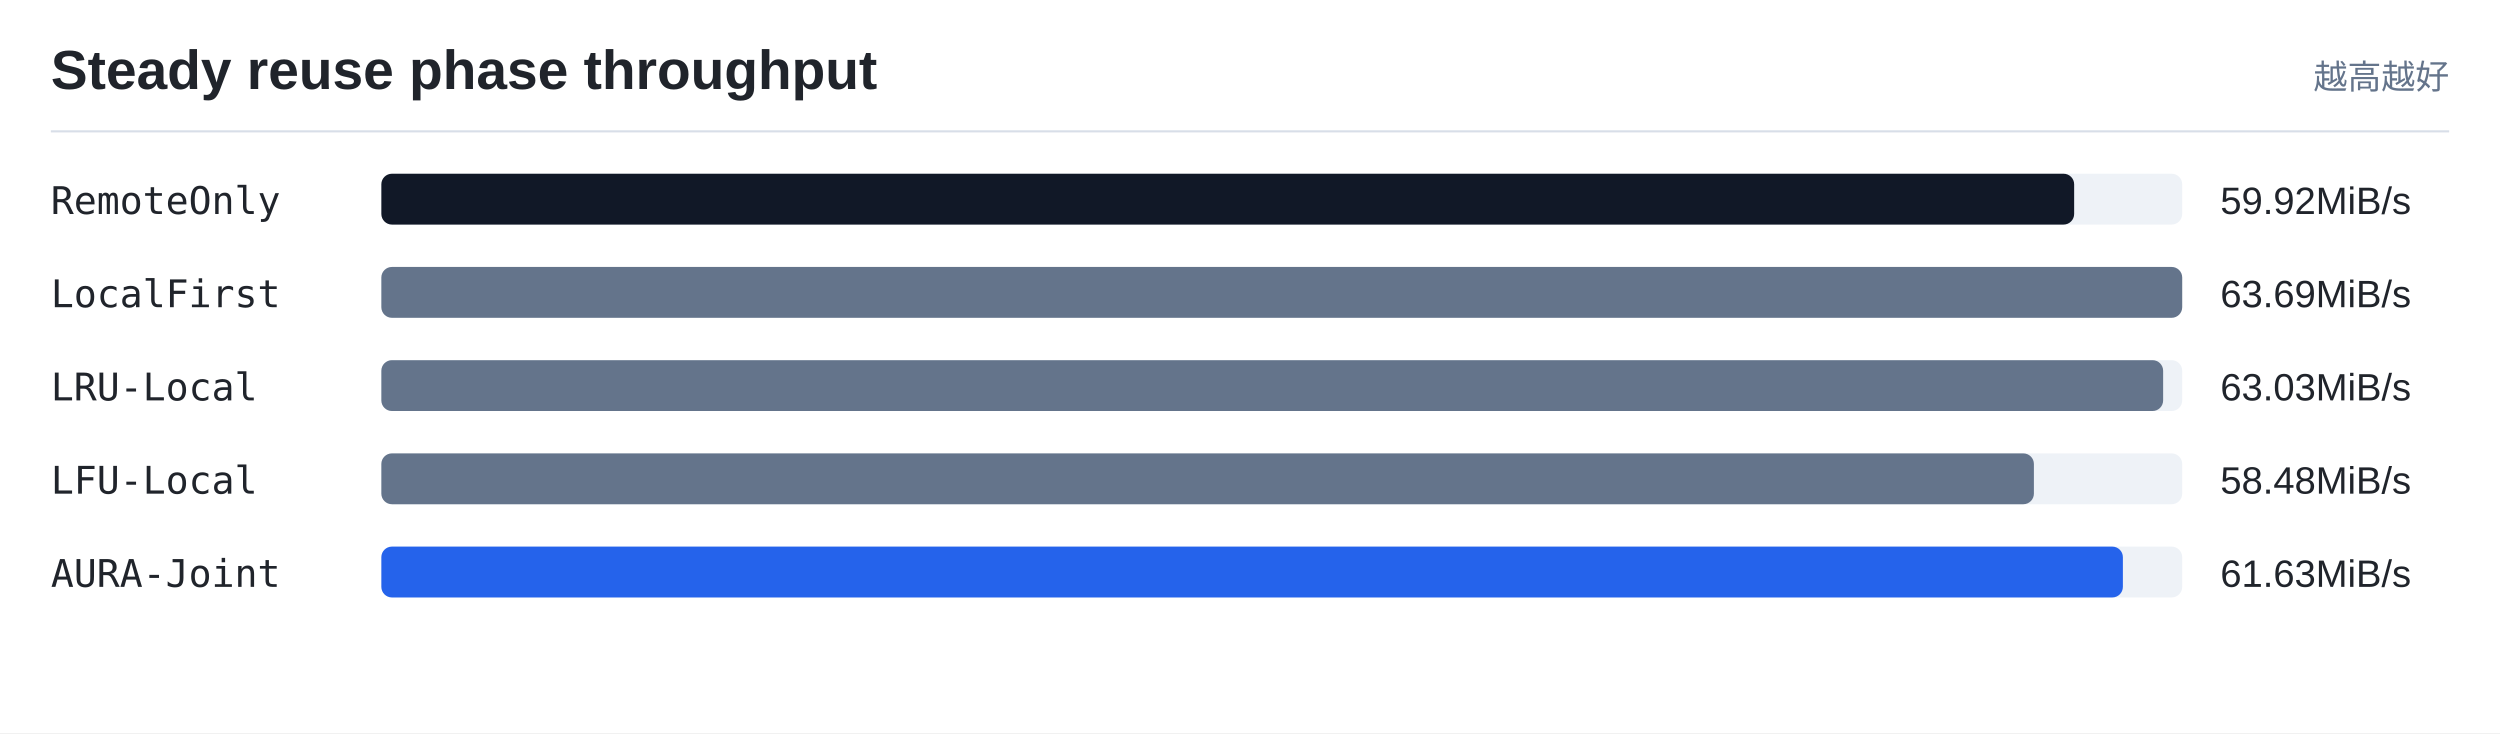
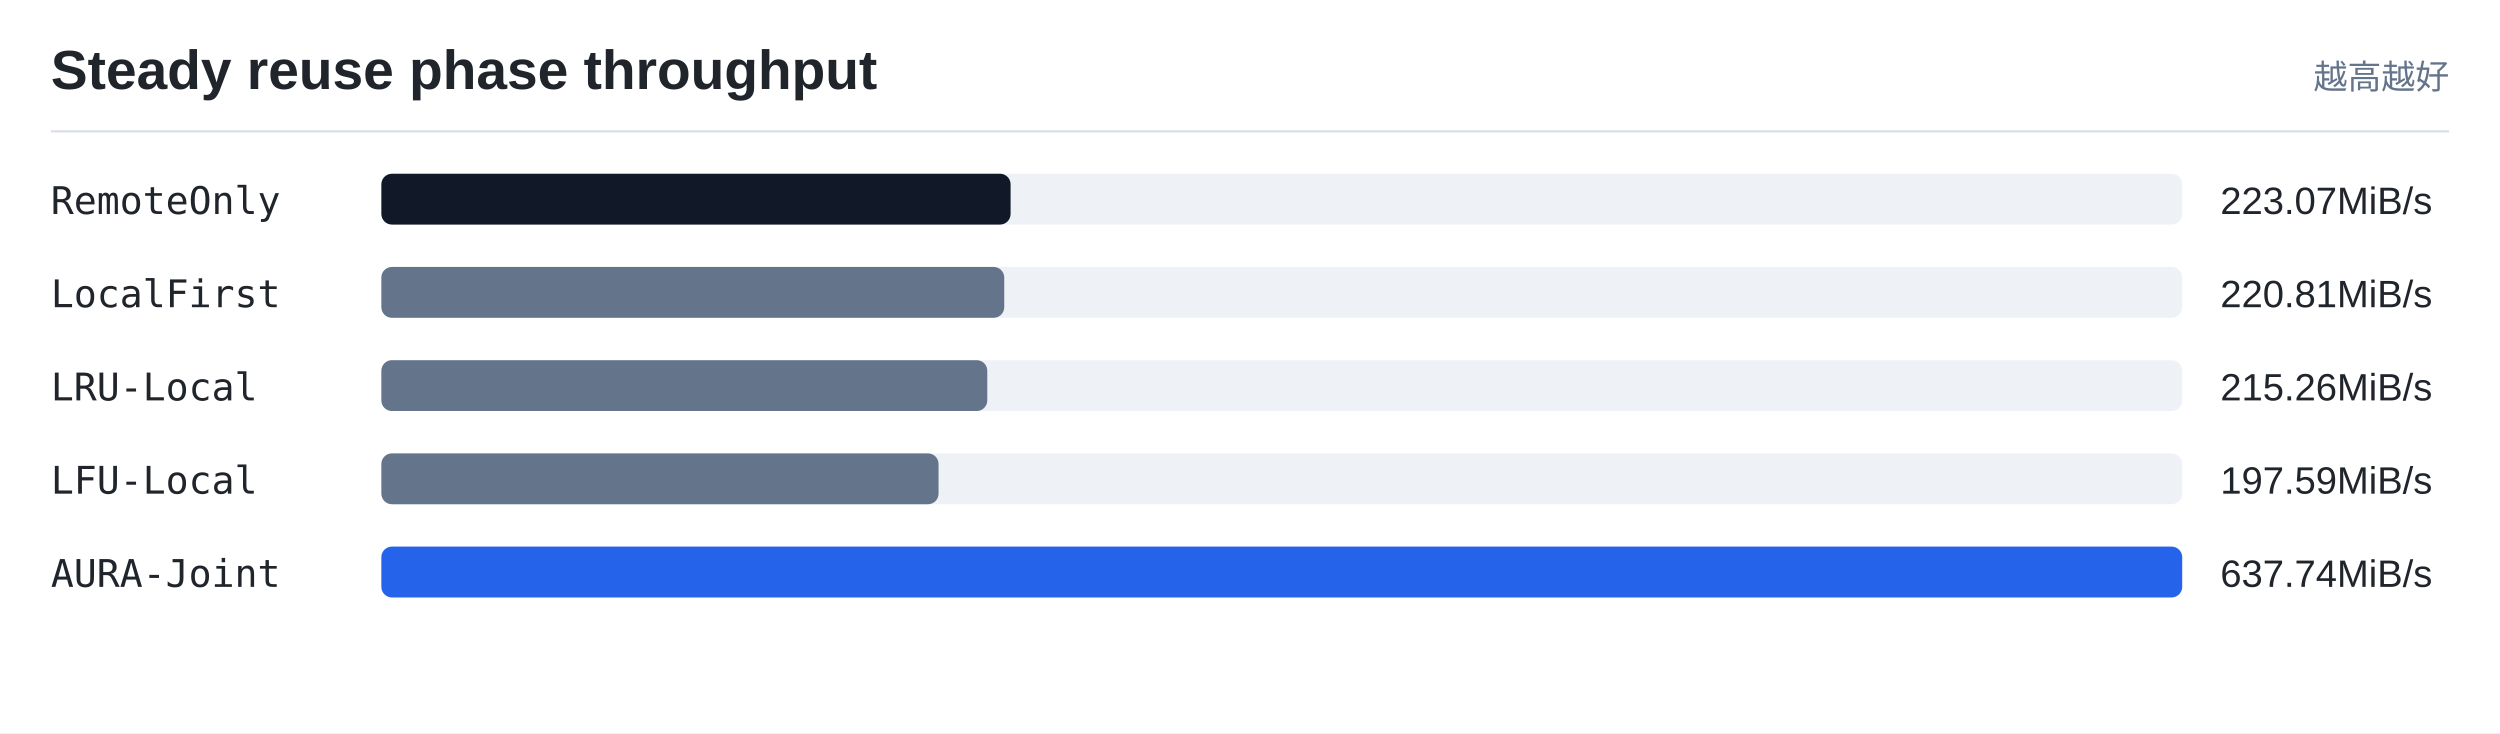
<svg xmlns="http://www.w3.org/2000/svg" width="1180" height="346" viewBox="0 0 1180 346">
  <rect width="100%" height="100%" fill="#ffffff" />
  <text x="24" y="42" font-family="Arial, Helvetica, sans-serif" font-size="26" font-weight="700" fill="#20242b">Steady reuse phase throughput</text>
  <text x="1156" y="42" text-anchor="end" font-family="Arial, Helvetica, sans-serif" font-size="16" fill="#64748b">越高越好</text>
  <line x1="24" y1="62" x2="1156" y2="62" stroke="#d8dee8" />
  <text x="24" y="101" font-family="Menlo, Consolas, monospace" font-size="18" fill="#20242b">RemoteOnly</text>
  <rect x="180" y="82" width="850" height="24" rx="5" fill="#eef2f7" />
-   <rect x="180" y="82" width="799" height="24" rx="5" fill="#111827" />
-   <text x="1048" y="101" font-family="Arial, Helvetica, sans-serif" font-size="18" fill="#20242b">59.92MiB/s</text>
+   <rect x="180" y="82" width="297" height="24" rx="5" fill="#111827" />
+   <text x="1048" y="101" font-family="Arial, Helvetica, sans-serif" font-size="18" fill="#20242b">223.07MiB/s</text>
  <text x="24" y="145" font-family="Menlo, Consolas, monospace" font-size="18" fill="#20242b">LocalFirst</text>
  <rect x="180" y="126" width="850" height="24" rx="5" fill="#eef2f7" />
-   <rect x="180" y="126" width="850" height="24" rx="5" fill="#64748b" />
-   <text x="1048" y="145" font-family="Arial, Helvetica, sans-serif" font-size="18" fill="#20242b">63.69MiB/s</text>
+   <rect x="180" y="126" width="294" height="24" rx="5" fill="#64748b" />
+   <text x="1048" y="145" font-family="Arial, Helvetica, sans-serif" font-size="18" fill="#20242b">220.81MiB/s</text>
  <text x="24" y="189" font-family="Menlo, Consolas, monospace" font-size="18" fill="#20242b">LRU-Local</text>
  <rect x="180" y="170" width="850" height="24" rx="5" fill="#eef2f7" />
-   <rect x="180" y="170" width="841" height="24" rx="5" fill="#64748b" />
-   <text x="1048" y="189" font-family="Arial, Helvetica, sans-serif" font-size="18" fill="#20242b">63.03MiB/s</text>
+   <rect x="180" y="170" width="286" height="24" rx="5" fill="#64748b" />
+   <text x="1048" y="189" font-family="Arial, Helvetica, sans-serif" font-size="18" fill="#20242b">215.26MiB/s</text>
  <text x="24" y="233" font-family="Menlo, Consolas, monospace" font-size="18" fill="#20242b">LFU-Local</text>
  <rect x="180" y="214" width="850" height="24" rx="5" fill="#eef2f7" />
-   <rect x="180" y="214" width="780" height="24" rx="5" fill="#64748b" />
-   <text x="1048" y="233" font-family="Arial, Helvetica, sans-serif" font-size="18" fill="#20242b">58.48MiB/s</text>
+   <rect x="180" y="214" width="263" height="24" rx="5" fill="#64748b" />
+   <text x="1048" y="233" font-family="Arial, Helvetica, sans-serif" font-size="18" fill="#20242b">197.59MiB/s</text>
  <text x="24" y="277" font-family="Menlo, Consolas, monospace" font-size="18" fill="#20242b">AURA-Joint</text>
  <rect x="180" y="258" width="850" height="24" rx="5" fill="#eef2f7" />
-   <rect x="180" y="258" width="822" height="24" rx="5" fill="#2563eb" />
-   <text x="1048" y="277" font-family="Arial, Helvetica, sans-serif" font-size="18" fill="#20242b">61.63MiB/s</text>
+   <rect x="180" y="258" width="850" height="24" rx="5" fill="#2563eb" />
+   <text x="1048" y="277" font-family="Arial, Helvetica, sans-serif" font-size="18" fill="#20242b">637.74MiB/s</text>
</svg>
